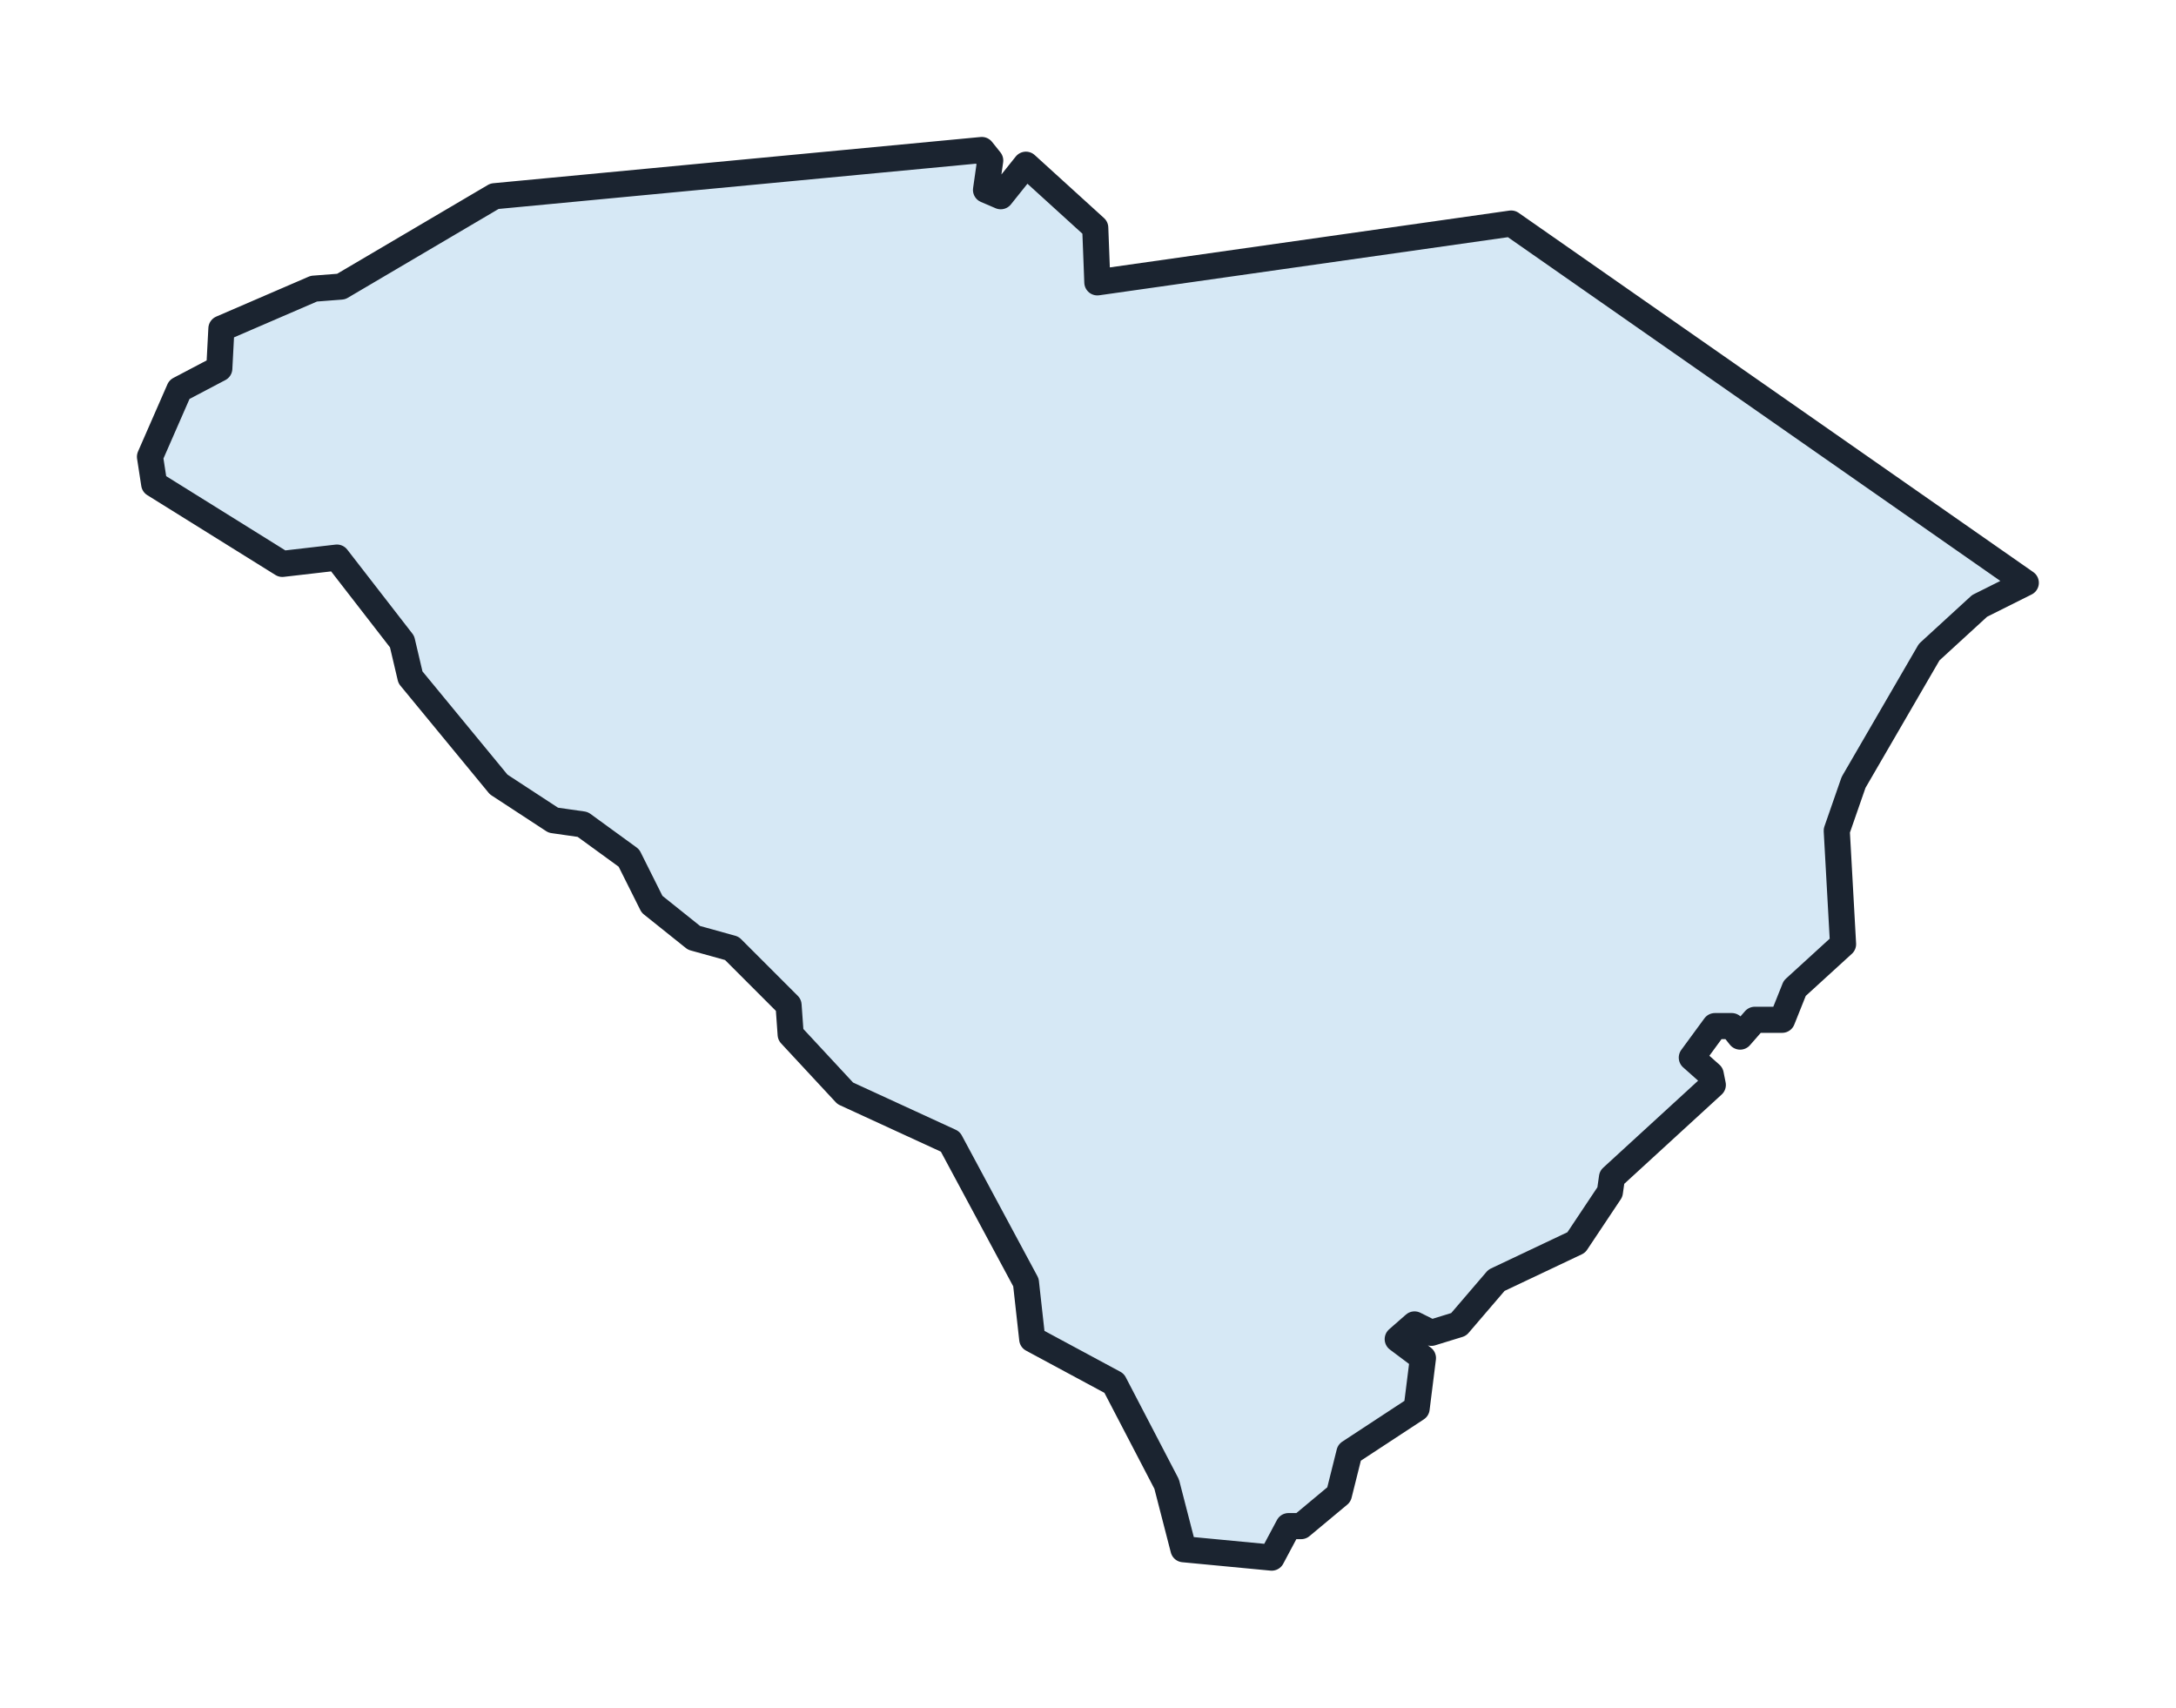
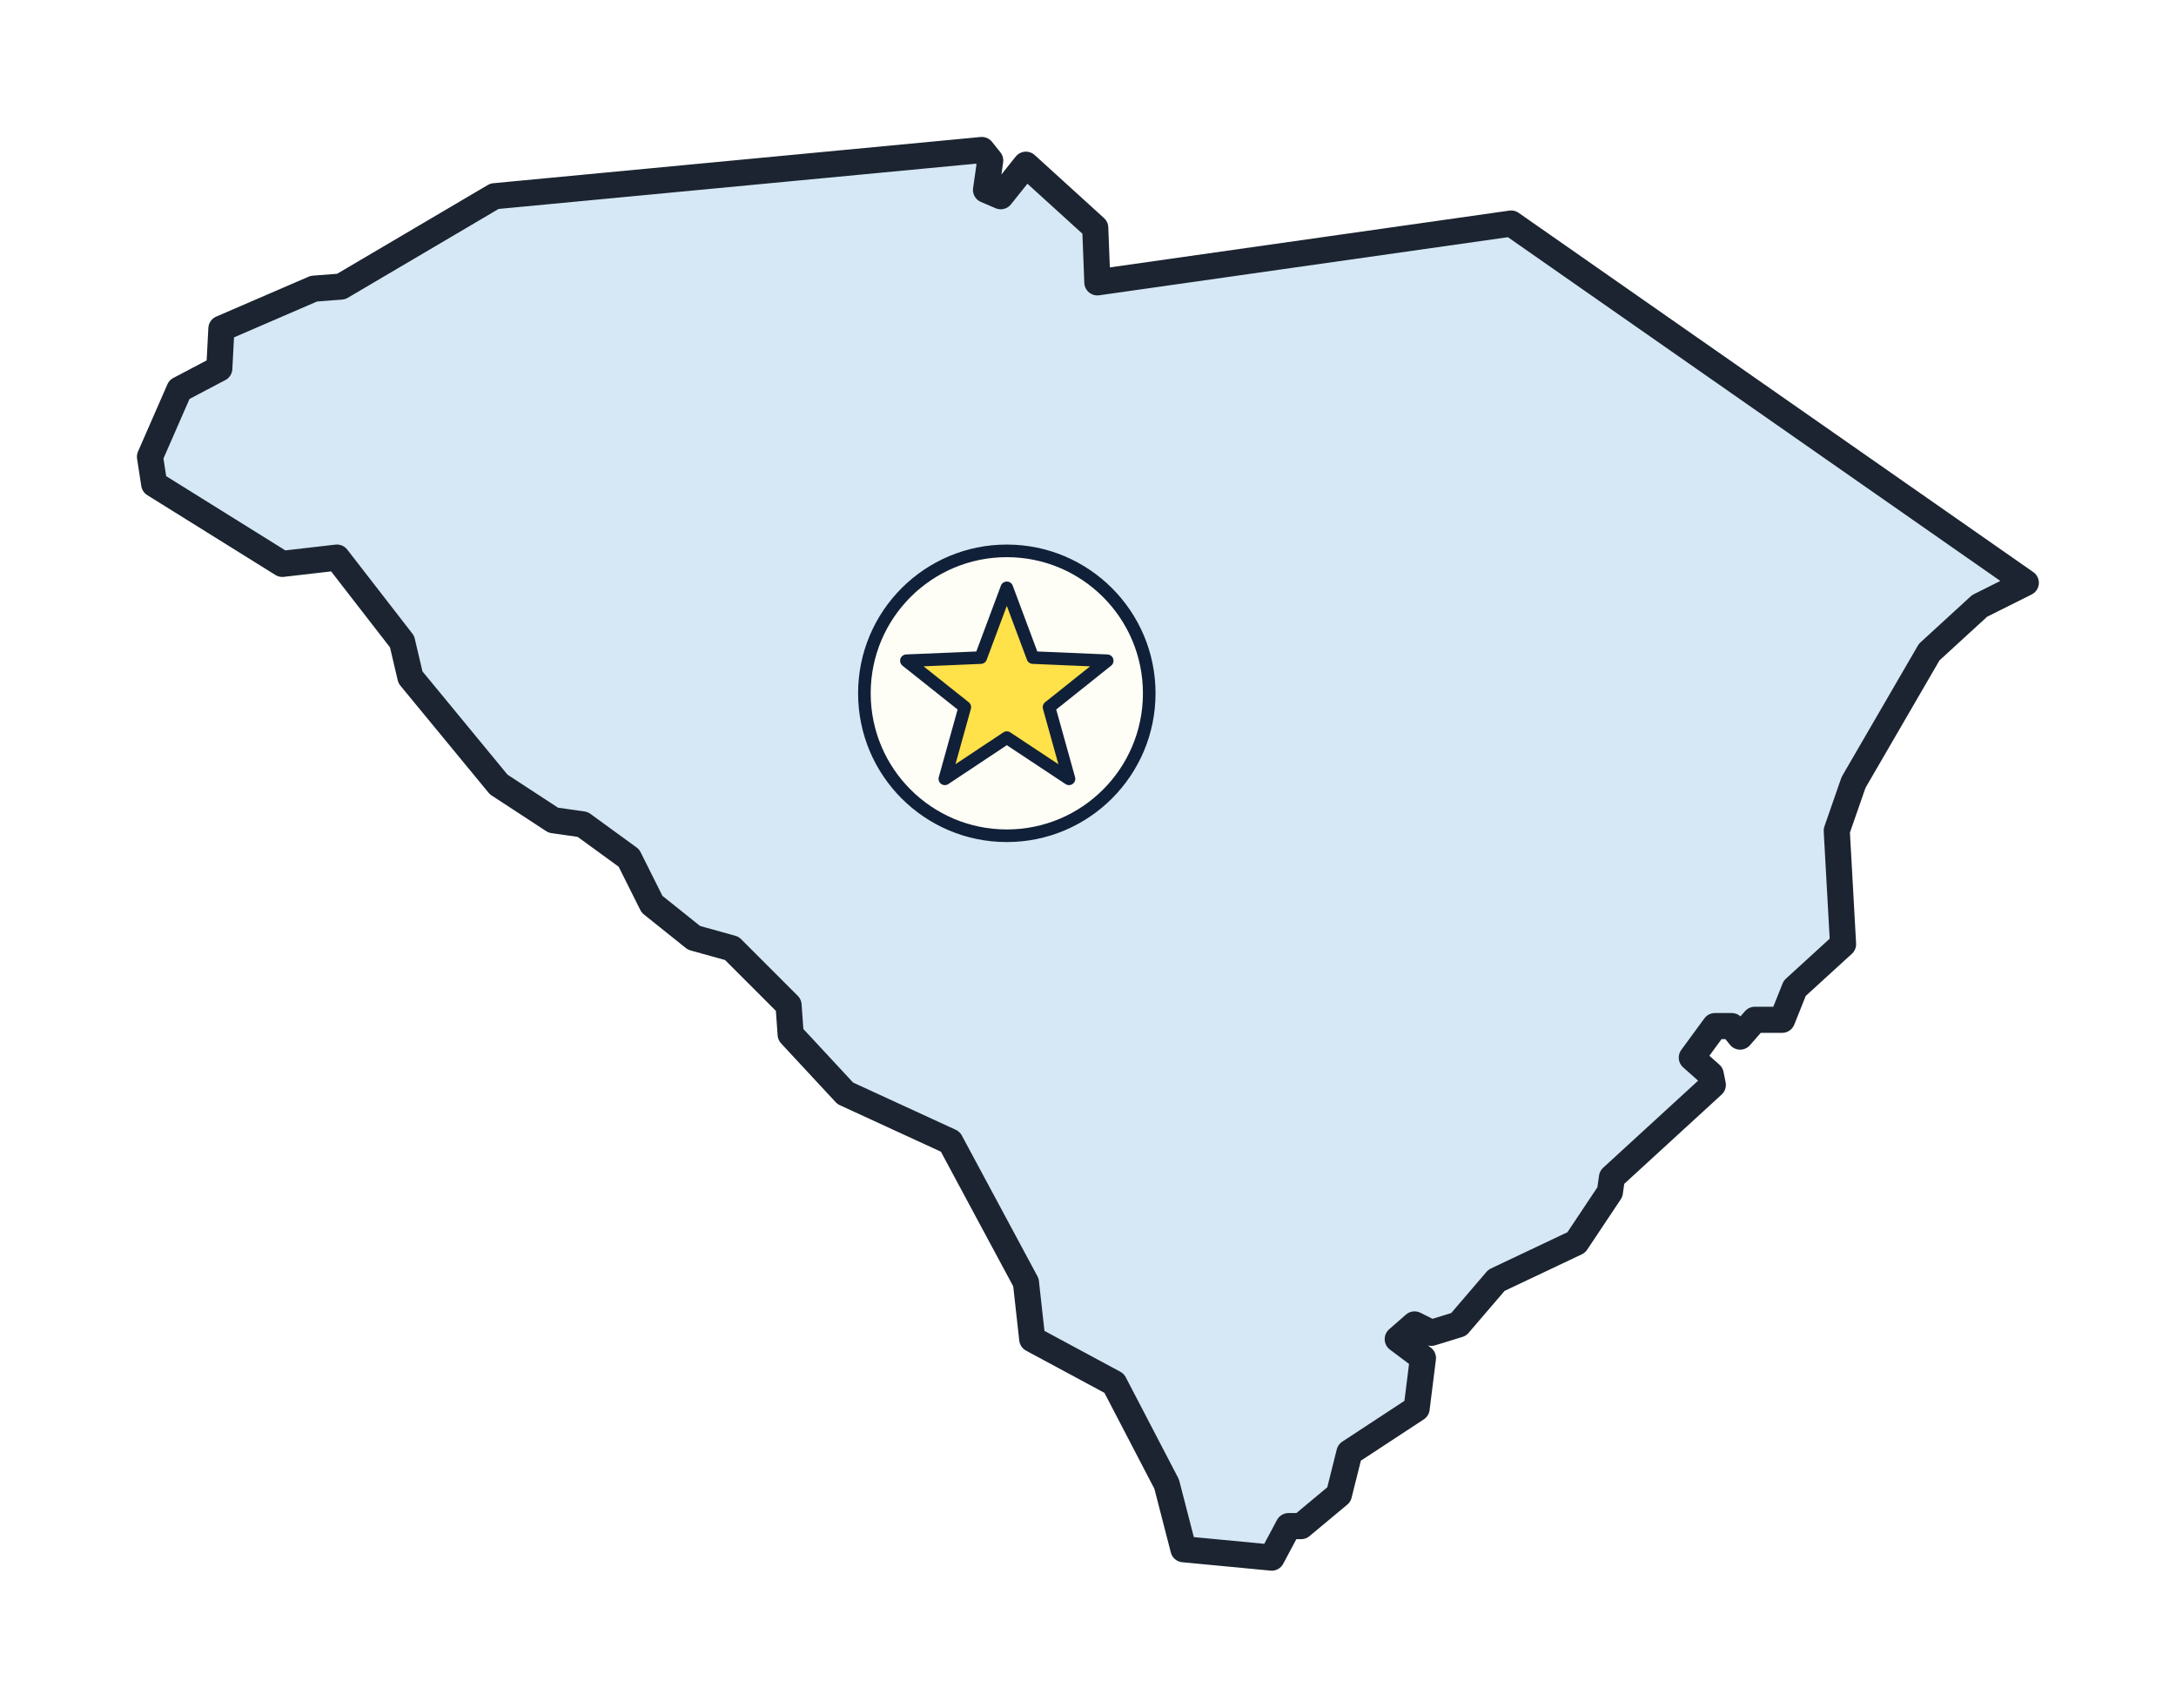
<svg xmlns="http://www.w3.org/2000/svg" viewBox="700.36 339.56 103.59 81.29" role="img" aria-label="SC">
  <path fill="#d6e8f5" stroke="#1b2430" stroke-width="1.243" stroke-linejoin="round" d="m 772.3,350.2 -19.7,2.8 -.1,-2.6 -3.3,-3 -1.2,1.5 -.7,-.3 .2,-1.4 -.4,-.5 -23.2,2.2 -7.3,4.3 -1.3,.1 -4.4,1.9 -.1,1.9 -1.9,1 -1.4,3.2 .2,1.3 6.1,3.8 2.6,-.3 3.1,4 .4,1.7 4.2,5.1 2.6,1.7 1.4,.2 2.2,1.6 1.1,2.2 2,1.6 1.8,.5 2.7,2.7 .1,1.4 2.6,2.8 5,2.3 3.6,6.7 .3,2.7 3.9,2.1 2.5,4.8 .8,3.1 4.2,.4 .8,-1.5 h .6 l 1.8,-1.5 .5,-2 3.2,-2.1 .3,-2.4 -1.2,-.9 .8,-.7 .8,.4 1.3,-.4 1.8,-2.1 3.8,-1.8 1.6,-2.4 .1,-.7 4.8,-4.4 -.1,-.5 -.9,-.8 1.1,-1.5 h .8 l .4,.5 .7,-.8 h 1.3 l .6,-1.5 2.3,-2.1 -.3,-5.4 .8,-2.3 3.6,-6.2 2.4,-2.2 2.2,-1.1 z" />
+   <g class="capital-star">
+     <circle cx="748.29" cy="372.56" r="6.78" fill="#fffef6" stroke="#102038" stroke-width="0.60" />
+     <polygon points="748.29,367.54 749.53,370.86 753.07,371.01 750.30,373.22 751.25,376.63 748.29,374.67 745.34,376.63 746.29,373.22 743.51,371.01 747.05,370.86" fill="#ffe14a" stroke="#102038" stroke-width="0.60" stroke-linejoin="round" />
+   </g>
</svg>
